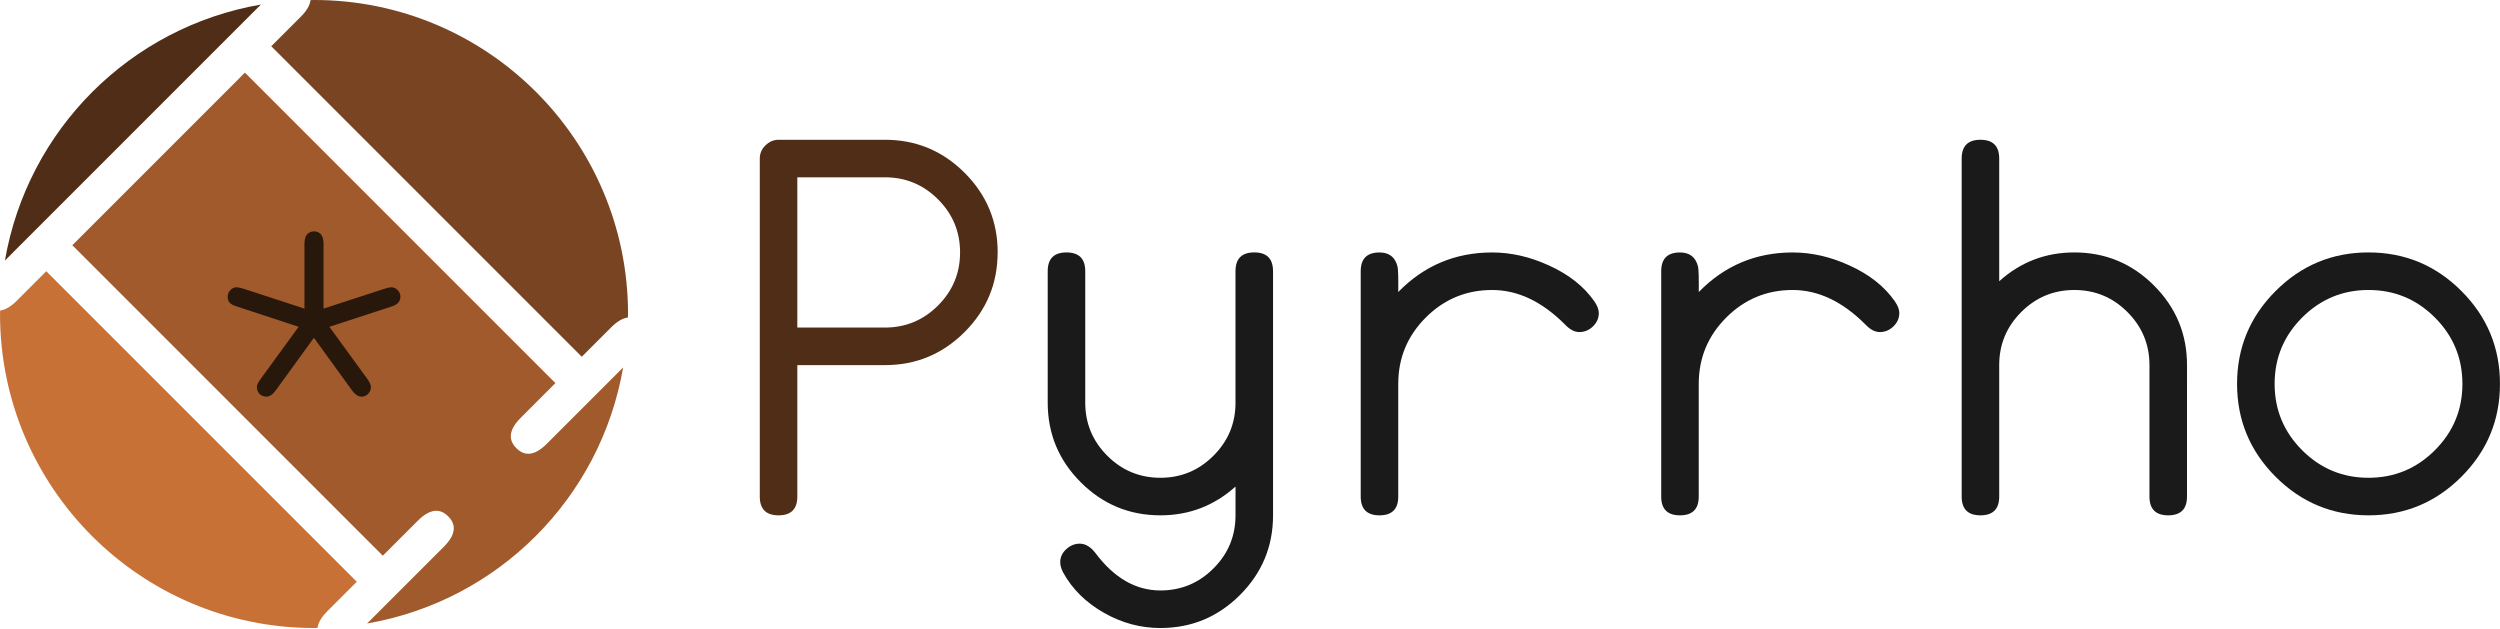
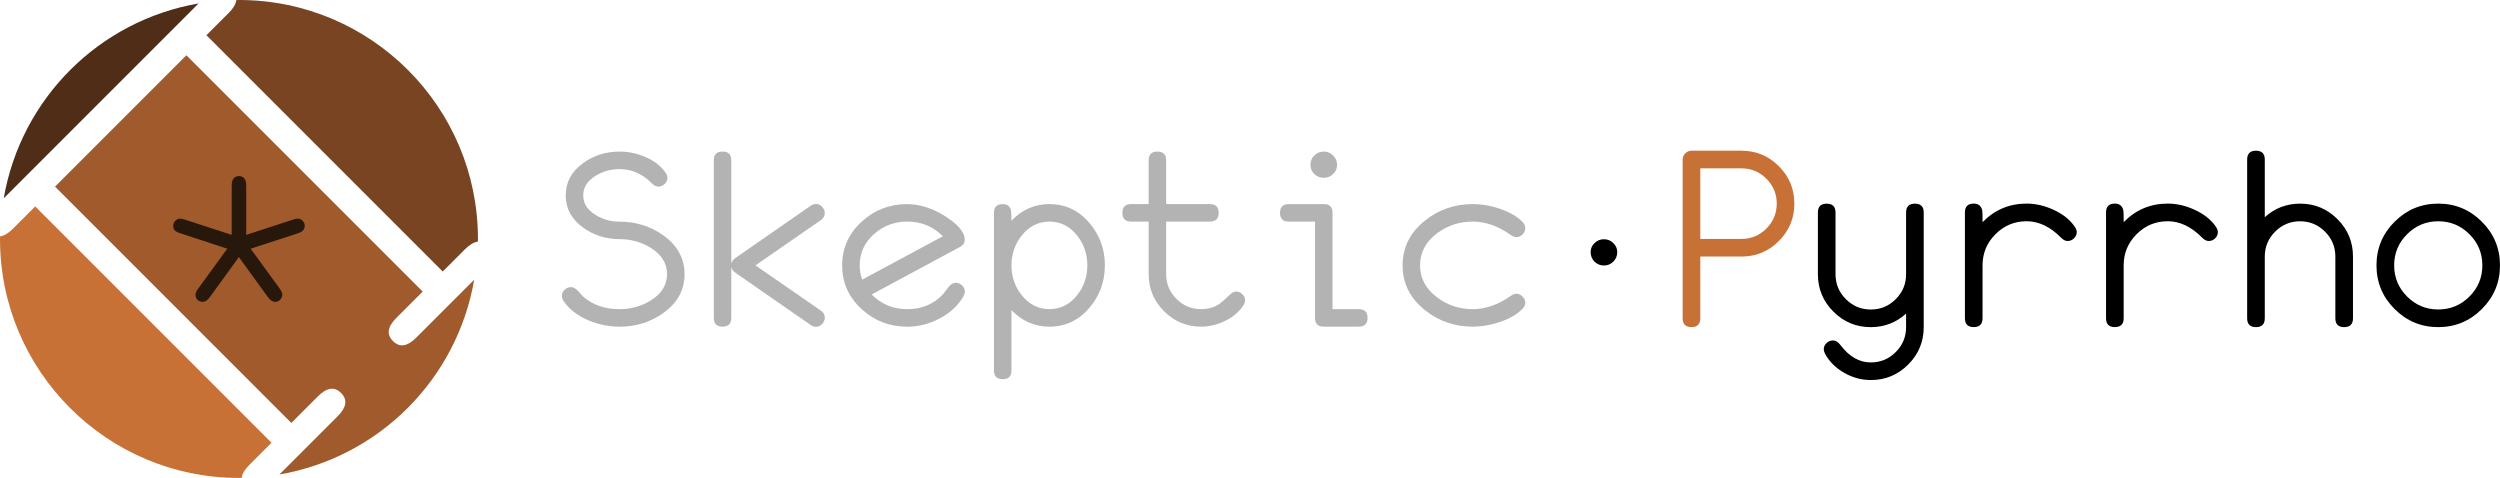
- <svg xmlns="http://www.w3.org/2000/svg" width="512" height="128.619" viewBox="0 0 135.467 34.031" version="1.1" id="svg4528">
-   <defs id="defs4522" />
-   <g id="layer1" transform="translate(-66.26711,-80.34963)">
-     <g id="g5248" transform="matrix(0.4330849,0,0,0.4330849,37.56782,64.84386)">
-       <g transform="translate(71.09369,19.51068)" id="g5206">
-         <path style="opacity:1;vector-effect:none;fill:#784421;fill-opacity:1;stroke:none;stroke-width:0.794;stroke-linecap:butt;stroke-linejoin:miter;stroke-miterlimit:4;stroke-dasharray:none;stroke-dashoffset:0;stroke-opacity:1" d="m 34.462,16.292 a 39.289,39.289 0 0 0 -0.441,0.015 c -0.074,0.649 -0.481,1.346 -1.226,2.091 l -3.683,3.683 38.85,38.85 3.683,-3.683 c 0.742,-0.742 1.437,-1.149 2.084,-1.225 A 39.289,39.289 0 0 0 73.751,55.581 39.289,39.289 0 0 0 34.462,16.292 Z" id="path5143" />
-         <path style="opacity:1;vector-effect:none;fill:#502d16;fill-opacity:1;stroke:none;stroke-width:0.794;stroke-linecap:butt;stroke-linejoin:miter;stroke-miterlimit:4;stroke-dasharray:none;stroke-dashoffset:0;stroke-opacity:1" d="M 27.819,16.86 A 39.289,39.289 0 0 0 -4.212,48.891 Z" id="path5141" />
-         <path style="opacity:1;vector-effect:none;fill:#a05a2c;fill-opacity:1;stroke:none;stroke-width:0.794;stroke-linecap:butt;stroke-linejoin:miter;stroke-miterlimit:4;stroke-dasharray:none;stroke-dashoffset:0;stroke-opacity:1" d="M 25.816,25.378 4.22,46.974 43.069,85.824 47.451,81.442 c 1.448,-1.448 2.714,-1.628 3.799,-0.543 1.086,1.086 0.905,2.352 -0.543,3.8 l -9.603,9.603 A 39.289,39.289 0 0 0 73.136,62.27 l -9.557,9.556 c -1.448,1.447 -2.714,1.628 -3.799,0.543 -1.086,-1.086 -0.905,-2.352 0.543,-3.799 l 4.342,-4.342 z" id="path5139" />
-         <path style="opacity:1;vector-effect:none;fill:#c87137;fill-opacity:1;stroke:none;stroke-width:0.794;stroke-linecap:butt;stroke-linejoin:miter;stroke-miterlimit:4;stroke-dasharray:none;stroke-dashoffset:0;stroke-opacity:1" d="m 0.963,50.23 -3.683,3.683 c -0.742,0.742 -1.437,1.149 -2.084,1.225 a 39.289,39.289 0 0 0 -0.022,0.442 39.289,39.289 0 0 0 39.289,39.289 39.289,39.289 0 0 0 0.441,-0.016 c 0.074,-0.649 0.481,-1.345 1.226,-2.09 l 3.683,-3.683 z" id="path5131" />
-         <g aria-label="*" style="font-style:normal;font-variant:normal;font-weight:normal;font-stretch:normal;font-size:10.583px;line-height:1.25;font-family:'Courier New';-inkscape-font-specification:'Courier New';letter-spacing:0px;word-spacing:0px;fill:#28170b;fill-opacity:1;stroke:none;stroke-width:0.265" id="text5184" transform="matrix(5.438889,0,0,5.438889,-152.9728,-246.7177)">
-           <path d="m 34.242,55.457 v -1.483 q 0,-0.16 0.062,-0.227 0.062,-0.067 0.16,-0.067 0.093,0 0.155,0.067 0.062,0.067 0.062,0.227 v 1.483 l 1.411,-0.46 q 0.098,-0.031 0.15,-0.031 0.083,0 0.145,0.067 0.062,0.062 0.062,0.15 0,0.078 -0.047,0.134 -0.041,0.057 -0.176,0.098 l -1.411,0.46 0.873,1.199 q 0.083,0.119 0.083,0.186 0,0.093 -0.067,0.16 -0.062,0.062 -0.15,0.062 -0.114,0 -0.222,-0.15 l -0.873,-1.204 -0.873,1.204 q -0.109,0.15 -0.217,0.15 -0.093,0 -0.16,-0.062 -0.062,-0.067 -0.062,-0.16 0,-0.067 0.088,-0.186 l 0.873,-1.199 -1.416,-0.465 q -0.129,-0.041 -0.176,-0.093 -0.041,-0.057 -0.041,-0.134 0,-0.088 0.062,-0.15 0.062,-0.067 0.14,-0.067 0.057,0 0.155,0.031 z" style="fill:#28170b;stroke-width:0.265" id="path5186" />
-         </g>
+ <svg xmlns="http://www.w3.org/2000/svg" width="178.006mm" height="34.031mm" viewBox="0 0 178.006 34.031" version="1.1" id="svg8">
+   <defs id="defs2" />
+   <g id="layer1" transform="translate(-109.9911,-63.7755)">
+     <g id="g5206" transform="matrix(0.4330905,0,0,0.4330905,112.0815,56.71942)">
+       <path id="path5143" d="m 34.462,16.292 a 39.289,39.289 0 0 0 -0.441,0.015 c -0.074,0.649 -0.481,1.346 -1.226,2.091 l -3.683,3.683 38.85,38.85 3.683,-3.683 c 0.742,-0.742 1.437,-1.149 2.084,-1.225 A 39.289,39.289 0 0 0 73.751,55.581 39.289,39.289 0 0 0 34.462,16.292 Z" style="opacity:1;vector-effect:none;fill:#784421;fill-opacity:1;stroke:none;stroke-width:0.794;stroke-linecap:butt;stroke-linejoin:miter;stroke-miterlimit:4;stroke-dasharray:none;stroke-dashoffset:0;stroke-opacity:1" />
+       <path id="path5141" d="M 27.819,16.86 A 39.289,39.289 0 0 0 -4.212,48.891 Z" style="opacity:1;vector-effect:none;fill:#502d16;fill-opacity:1;stroke:none;stroke-width:0.794;stroke-linecap:butt;stroke-linejoin:miter;stroke-miterlimit:4;stroke-dasharray:none;stroke-dashoffset:0;stroke-opacity:1" />
+       <path id="path5139" d="M 25.816,25.378 4.22,46.974 43.069,85.824 47.451,81.442 c 1.448,-1.448 2.714,-1.628 3.799,-0.543 1.086,1.086 0.905,2.352 -0.543,3.8 l -9.603,9.603 A 39.289,39.289 0 0 0 73.136,62.27 l -9.557,9.556 c -1.448,1.447 -2.714,1.628 -3.799,0.543 -1.086,-1.086 -0.905,-2.352 0.543,-3.799 l 4.342,-4.342 z" style="opacity:1;vector-effect:none;fill:#a05a2c;fill-opacity:1;stroke:none;stroke-width:0.794;stroke-linecap:butt;stroke-linejoin:miter;stroke-miterlimit:4;stroke-dasharray:none;stroke-dashoffset:0;stroke-opacity:1" />
+       <path id="path5131" d="m 0.963,50.23 -3.683,3.683 c -0.742,0.742 -1.437,1.149 -2.084,1.225 a 39.289,39.289 0 0 0 -0.022,0.442 39.289,39.289 0 0 0 39.289,39.289 39.289,39.289 0 0 0 0.441,-0.016 c 0.074,-0.649 0.481,-1.345 1.226,-2.09 l 3.683,-3.683 z" style="opacity:1;vector-effect:none;fill:#c87137;fill-opacity:1;stroke:none;stroke-width:0.794;stroke-linecap:butt;stroke-linejoin:miter;stroke-miterlimit:4;stroke-dasharray:none;stroke-dashoffset:0;stroke-opacity:1" />
+       <g transform="matrix(5.438889,0,0,5.438889,-152.9728,-246.7177)" id="text5184" style="font-style:normal;font-variant:normal;font-weight:normal;font-stretch:normal;font-size:10.583px;line-height:1.25;font-family:'Courier New';-inkscape-font-specification:'Courier New';letter-spacing:0px;word-spacing:0px;fill:#28170b;fill-opacity:1;stroke:none;stroke-width:0.265" aria-label="*">
+         <path id="path5186" style="fill:#28170b;stroke-width:0.265" d="m 34.242,55.457 v -1.483 q 0,-0.16 0.062,-0.227 0.062,-0.067 0.16,-0.067 0.093,0 0.155,0.067 0.062,0.067 0.062,0.227 v 1.483 l 1.411,-0.46 q 0.098,-0.031 0.15,-0.031 0.083,0 0.145,0.067 0.062,0.062 0.062,0.15 0,0.078 -0.047,0.134 -0.041,0.057 -0.176,0.098 l -1.411,0.46 0.873,1.199 q 0.083,0.119 0.083,0.186 0,0.093 -0.067,0.16 -0.062,0.062 -0.15,0.062 -0.114,0 -0.222,-0.15 l -0.873,-1.204 -0.873,1.204 q -0.109,0.15 -0.217,0.15 -0.093,0 -0.16,-0.062 -0.062,-0.067 -0.062,-0.16 0,-0.067 0.088,-0.186 l 0.873,-1.199 -1.416,-0.465 q -0.129,-0.041 -0.176,-0.093 -0.041,-0.057 -0.041,-0.134 0,-0.088 0.062,-0.15 0.062,-0.067 0.14,-0.067 0.057,0 0.155,0.031 z" />
      </g>
-       <g id="text5210" style="font-style:normal;font-variant:normal;font-weight:normal;font-stretch:normal;font-size:22.766px;line-height:1.25;font-family:'Courier New';-inkscape-font-specification:'Courier New';letter-spacing:0px;word-spacing:0px;fill:#000000;fill-opacity:1;stroke:none;stroke-width:0.569" aria-label="Pyrrho">
-         <g transform="matrix(3.30268,0,0,3.30268,-78.42286,-351.6008)" id="g5231">
-           <path d="m 81.604,126.863 q 0,1.764 -1.252,3.017 -1.252,1.252 -3.017,1.252 h -3.32 v 4.98 q 0,0.711 -0.711,0.711 -0.711,0 -0.711,-0.711 v -12.806 q 0,-0.285 0.209,-0.493 0.218,-0.218 0.503,-0.218 h 4.032 q 1.764,0 3.017,1.252 1.252,1.252 1.252,3.017 z m -1.423,0 q 0,-1.176 -0.835,-2.011 -0.835,-0.835 -2.011,-0.835 h -3.32 v 5.692 h 3.32 q 1.176,0 2.011,-0.835 0.835,-0.835 0.835,-2.011 z" style="font-style:normal;font-variant:normal;font-weight:normal;font-stretch:normal;font-family:Monofur;-inkscape-font-specification:Monofur;fill:#502d16;fill-opacity:1;stroke-width:0.569" id="path5212" />
-           <path d="m 92.038,127.574 v 9.249 q 0,1.764 -1.252,3.017 -1.252,1.252 -3.017,1.252 -1.119,0 -2.125,-0.569 -1.043,-0.588 -1.565,-1.546 -0.104,-0.209 -0.104,-0.379 0,-0.285 0.228,-0.493 0.228,-0.209 0.512,-0.209 0.323,0 0.598,0.36 1.062,1.413 2.457,1.413 1.176,0 2.011,-0.835 0.835,-0.835 0.835,-2.011 v -1.091 q -1.214,1.091 -2.846,1.091 -1.764,0 -3.017,-1.252 -1.252,-1.252 -1.252,-3.017 v -4.98 q 0,-0.711 0.711,-0.711 0.711,0 0.711,0.711 v 4.98 q 0,1.176 0.835,2.011 0.835,0.835 2.011,0.835 1.176,0 2.011,-0.835 0.835,-0.835 0.835,-2.002 v -4.99 q 0,-0.711 0.711,-0.711 0.711,0 0.711,0.711 z" style="font-style:normal;font-variant:normal;font-weight:normal;font-stretch:normal;font-family:Monofur;-inkscape-font-specification:Monofur;fill:#1a1a1a;stroke-width:0.569" id="path5214" />
-           <path d="m 104.379,129.159 q 0,0.294 -0.228,0.512 -0.218,0.209 -0.512,0.209 -0.266,0 -0.531,-0.275 -1.309,-1.319 -2.77,-1.319 -1.47,0 -2.514,1.043 -1.043,1.043 -1.043,2.514 v 4.269 q 0,0.711 -0.711,0.711 -0.711,0 -0.711,-0.711 v -8.537 q 0,-0.711 0.711,-0.711 0.55,0 0.683,0.531 0.038,0.171 0.028,0.968 1.461,-1.499 3.557,-1.499 1.081,0 2.153,0.493 1.129,0.512 1.717,1.356 0.171,0.247 0.171,0.446 z" style="font-style:normal;font-variant:normal;font-weight:normal;font-stretch:normal;font-family:Monofur;-inkscape-font-specification:Monofur;fill:#1a1a1a;stroke-width:0.569" id="path5216" />
-           <path d="m 115.763,129.159 q 0,0.294 -0.228,0.512 -0.218,0.209 -0.512,0.209 -0.266,0 -0.531,-0.275 -1.309,-1.319 -2.77,-1.319 -1.47,0 -2.514,1.043 -1.043,1.043 -1.043,2.514 v 4.269 q 0,0.711 -0.711,0.711 -0.711,0 -0.711,-0.711 v -8.537 q 0,-0.711 0.711,-0.711 0.55,0 0.683,0.531 0.038,0.171 0.029,0.968 1.461,-1.499 3.557,-1.499 1.081,0 2.153,0.493 1.129,0.512 1.717,1.356 0.171,0.247 0.171,0.446 z" style="font-style:normal;font-variant:normal;font-weight:normal;font-stretch:normal;font-family:Monofur;-inkscape-font-specification:Monofur;fill:#1a1a1a;stroke-width:0.569" id="path5218" />
-           <path d="m 126.662,136.112 q 0,0.711 -0.711,0.711 -0.711,0 -0.711,-0.711 v -4.98 q 0,-1.176 -0.835,-2.011 -0.835,-0.835 -2.011,-0.835 -1.176,0 -2.011,0.835 -0.835,0.835 -0.835,2.011 v 4.98 q 0,0.711 -0.711,0.711 -0.711,0 -0.711,-0.711 v -12.806 q 0,-0.711 0.711,-0.711 0.711,0 0.711,0.711 v 4.648 q 1.214,-1.091 2.846,-1.091 1.764,0 3.017,1.252 1.252,1.252 1.252,3.017 z" style="font-style:normal;font-variant:normal;font-weight:normal;font-stretch:normal;font-family:Monofur;-inkscape-font-specification:Monofur;fill:#1a1a1a;stroke-width:0.569" id="path5220" />
-           <path d="m 138.519,131.843 q 0,2.058 -1.461,3.519 -1.461,1.461 -3.519,1.461 -2.058,0 -3.519,-1.461 -1.461,-1.461 -1.461,-3.519 0,-2.058 1.461,-3.519 1.461,-1.461 3.519,-1.461 2.058,0 3.519,1.461 1.461,1.461 1.461,3.519 z m -1.423,0 q 0,-1.47 -1.043,-2.514 -1.043,-1.043 -2.514,-1.043 -1.47,0 -2.514,1.043 -1.043,1.043 -1.043,2.514 0,1.47 1.043,2.514 1.043,1.043 2.514,1.043 1.47,0 2.514,-1.043 1.043,-1.043 1.043,-2.514 z" style="font-style:normal;font-variant:normal;font-weight:normal;font-stretch:normal;font-family:Monofur;-inkscape-font-specification:Monofur;fill:#1a1a1a;stroke-width:0.569" id="path5222" />
-         </g>
-       </g>
+     </g>
+     <g id="g1165" transform="matrix(1.569275,0,0,1.569275,44.91745,-105.8026)">
+       <path d="m 72.528,120.5 q 0,1.075 -0.964,1.764 -0.869,0.62 -1.986,0.62 -0.726,0 -1.409,-0.286 -0.747,-0.318 -1.123,-0.869 -0.085,-0.127 -0.085,-0.244 0,-0.159 0.122,-0.275 0.127,-0.122 0.291,-0.122 0.154,0 0.307,0.164 0.074,0.09 0.233,0.254 0.646,0.583 1.663,0.583 0.779,0 1.42,-0.397 0.736,-0.461 0.736,-1.192 0,-0.731 -0.736,-1.192 -0.641,-0.397 -1.42,-0.397 -0.927,0 -1.647,-0.519 -0.795,-0.572 -0.795,-1.467 0,-0.895 0.795,-1.467 0.72,-0.519 1.647,-0.519 0.599,0 1.155,0.238 0.614,0.26 0.927,0.71 0.09,0.122 0.09,0.244 0,0.159 -0.127,0.281 -0.127,0.117 -0.286,0.117 -0.148,0 -0.313,-0.164 -0.62,-0.63 -1.446,-0.63 -0.588,0 -1.075,0.297 -0.572,0.344 -0.572,0.895 0,0.551 0.572,0.895 0.487,0.297 1.075,0.297 1.118,0 1.986,0.62 0.964,0.689 0.964,1.764 z" style="font-style:normal;font-variant:normal;font-weight:normal;font-stretch:normal;font-size:19.889px;line-height:1.25;font-family:Monofur;-inkscape-font-specification:Monofur;letter-spacing:0px;word-spacing:0px;fill:#b3b3b3;fill-opacity:1;stroke:none;stroke-width:0.318" id="path25-3" />
+       <path d="m 78.89,122.475 q 0,0.159 -0.122,0.286 -0.117,0.127 -0.275,0.127 -0.122,0 -0.233,-0.074 l -3.39,-2.352 q -0.196,-0.132 -0.222,-0.286 v 2.31 q 0,0.397 -0.397,0.397 -0.397,0 -0.397,-0.397 v -7.151 q 0,-0.397 0.397,-0.397 0.397,0 0.397,0.397 v 4.693 q 0.026,-0.154 0.222,-0.286 l 3.39,-2.352 q 0.111,-0.074 0.233,-0.074 0.159,0 0.275,0.127 0.122,0.127 0.122,0.286 0,0.196 -0.175,0.318 l -2.972,2.055 2.972,2.055 q 0.175,0.122 0.175,0.318 z" style="font-style:normal;font-variant:normal;font-weight:normal;font-stretch:normal;font-size:19.889px;line-height:1.25;font-family:Monofur;-inkscape-font-specification:Monofur;letter-spacing:0px;word-spacing:0px;fill:#b3b3b3;fill-opacity:1;stroke:none;stroke-width:0.318" id="path27-6" />
+       <path d="m 85.246,121.289 q 0,0.101 -0.064,0.217 -0.366,0.636 -1.097,1.012 -0.694,0.366 -1.457,0.366 -1.192,0 -2.055,-0.789 -0.895,-0.81 -0.895,-1.992 0,-1.181 0.895,-1.992 0.863,-0.789 2.055,-0.789 0.434,0 0.906,0.154 0.53,0.175 1.054,0.556 0.652,0.477 0.652,0.906 0,0.212 -0.207,0.323 l -4.015,2.161 q 0.652,0.667 1.61,0.667 1.022,0 1.653,-0.71 0.074,-0.095 0.222,-0.291 0.154,-0.196 0.328,-0.196 0.159,0 0.286,0.117 0.127,0.117 0.127,0.281 z m -1.001,-2.506 q -0.646,-0.667 -1.616,-0.667 -0.858,0 -1.494,0.556 -0.662,0.583 -0.662,1.43 0,0.339 0.117,0.646 z" style="font-style:normal;font-variant:normal;font-weight:normal;font-stretch:normal;font-size:19.889px;line-height:1.25;font-family:Monofur;-inkscape-font-specification:Monofur;letter-spacing:0px;word-spacing:0px;fill:#b3b3b3;fill-opacity:1;stroke:none;stroke-width:0.318" id="path29-7" />
+       <path d="m 91.598,120.102 q 0,1.102 -0.699,1.923 -0.731,0.858 -1.817,0.858 -1.001,0 -1.722,-0.752 v 2.739 q 0,0.397 -0.397,0.397 -0.397,0 -0.397,-0.397 v -7.151 q 0,-0.397 0.397,-0.397 0.291,0 0.366,0.254 0.032,0.111 0.032,0.498 0.72,-0.752 1.722,-0.752 1.086,0 1.817,0.858 0.699,0.821 0.699,1.923 z m -0.795,0 q 0,-0.773 -0.466,-1.356 -0.503,-0.63 -1.255,-0.63 -0.752,0 -1.255,0.63 -0.466,0.583 -0.466,1.356 0,0.773 0.466,1.356 0.503,0.63 1.255,0.63 0.752,0 1.255,-0.63 0.466,-0.583 0.466,-1.356 z" style="font-style:normal;font-variant:normal;font-weight:normal;font-stretch:normal;font-size:19.889px;line-height:1.25;font-family:Monofur;-inkscape-font-specification:Monofur;letter-spacing:0px;word-spacing:0px;fill:#b3b3b3;fill-opacity:1;stroke:none;stroke-width:0.318" id="path31-5" />
+       <path d="m 97.96,121.686 q 0,0.111 -0.085,0.244 -0.281,0.429 -0.837,0.699 -0.53,0.254 -1.07,0.254 -0.985,0 -1.684,-0.699 -0.699,-0.699 -0.699,-1.685 v -2.384 h -0.795 q -0.397,0 -0.397,-0.397 0,-0.397 0.397,-0.397 h 0.795 v -1.986 q 0,-0.397 0.397,-0.397 0.397,0 0.397,0.397 v 1.986 h 1.986 q 0.397,0 0.397,0.397 0,0.397 -0.397,0.397 H 94.379 v 2.384 q 0,0.657 0.466,1.123 0.466,0.466 1.123,0.466 0.445,0 0.779,-0.207 0.159,-0.101 0.456,-0.387 0.212,-0.207 0.344,-0.207 0.164,0 0.286,0.122 0.127,0.117 0.127,0.275 z" style="font-style:normal;font-variant:normal;font-weight:normal;font-stretch:normal;font-size:19.889px;line-height:1.25;font-family:Monofur;-inkscape-font-specification:Monofur;letter-spacing:0px;word-spacing:0px;fill:#b3b3b3;fill-opacity:1;stroke:none;stroke-width:0.318" id="path33-3" />
+       <path d="m 102.134,115.541 q 0,0.249 -0.18,0.418 -0.175,0.17 -0.424,0.17 -0.249,0 -0.429,-0.17 -0.175,-0.17 -0.175,-0.418 0,-0.249 0.175,-0.424 0.18,-0.18 0.429,-0.18 0.249,0 0.424,0.18 0.18,0.175 0.18,0.424 z m 1.383,6.945 q 0,0.397 -0.397,0.397 h -1.589 q -0.397,0 -0.397,-0.397 v -4.37 h -1.192 q -0.397,0 -0.397,-0.397 0,-0.397 0.397,-0.397 h 1.594 q 0.392,0 0.392,0.397 v 4.37 h 1.192 q 0.397,0 0.397,0.397 z" style="font-style:normal;font-variant:normal;font-weight:normal;font-stretch:normal;font-size:19.889px;line-height:1.25;font-family:Monofur;-inkscape-font-specification:Monofur;letter-spacing:0px;word-spacing:0px;fill:#b3b3b3;fill-opacity:1;stroke:none;stroke-width:0.318" id="path35-5" />
+       <path d="m 110.673,118.407 q 0,0.164 -0.122,0.291 -0.122,0.122 -0.281,0.122 -0.111,0 -0.26,-0.101 -0.853,-0.604 -1.716,-0.604 -0.911,0 -1.621,0.53 -0.773,0.577 -0.773,1.457 0,0.879 0.779,1.457 0.705,0.53 1.616,0.53 0.858,0 1.716,-0.599 0.143,-0.101 0.254,-0.101 0.164,0 0.286,0.127 0.122,0.122 0.122,0.281 0,0.154 -0.148,0.297 -0.371,0.371 -1.038,0.588 -0.609,0.201 -1.192,0.201 -1.245,0 -2.182,-0.757 -1.006,-0.805 -1.006,-2.024 0,-1.218 1.006,-2.024 0.938,-0.757 2.182,-0.757 0.583,0 1.192,0.201 0.673,0.222 1.044,0.593 0.143,0.143 0.143,0.291 z" style="font-style:normal;font-variant:normal;font-weight:normal;font-stretch:normal;font-size:19.889px;line-height:1.25;font-family:Monofur;-inkscape-font-specification:Monofur;letter-spacing:0px;word-spacing:0px;fill:#b3b3b3;fill-opacity:1;stroke:none;stroke-width:0.318" id="path37-6" />
+       <path d="m 114.847,119.504 q 0,0.249 -0.18,0.429 -0.175,0.175 -0.424,0.175 -0.249,0 -0.429,-0.175 -0.175,-0.18 -0.175,-0.429 0,-0.244 0.175,-0.413 0.18,-0.175 0.429,-0.175 0.249,0 0.424,0.175 0.18,0.17 0.18,0.413 z" style="font-style:normal;font-variant:normal;font-weight:normal;font-stretch:normal;font-size:19.889px;line-height:1.25;font-family:Monofur;-inkscape-font-specification:Monofur;letter-spacing:0px;word-spacing:0px;fill:#000000;fill-opacity:1;stroke:none;stroke-width:0.318" id="path39-2" />
+       <path d="m 122.883,117.301 q 0,0.993 -0.704,1.697 -0.704,0.704 -1.697,0.704 h -1.868 v 2.801 q 0,0.4 -0.4,0.4 -0.4,0 -0.4,-0.4 v -7.204 q 0,-0.16 0.117,-0.277 0.123,-0.123 0.283,-0.123 h 2.268 q 0.993,0 1.697,0.704 0.704,0.704 0.704,1.697 z m -0.8,0 q 0,-0.662 -0.47,-1.131 -0.47,-0.47 -1.131,-0.47 h -1.868 v 3.202 h 1.868 q 0.662,0 1.131,-0.47 0.47,-0.47 0.47,-1.131 z" style="font-style:normal;font-variant:normal;font-weight:normal;font-stretch:normal;font-size:10.583px;line-height:1.25;font-family:Monofur;-inkscape-font-specification:Monofur;letter-spacing:0px;word-spacing:0px;fill:#c87137;fill-opacity:1;stroke:none;stroke-width:0.32" id="path1094" />
+       <path d="m 128.752,117.701 v 5.203 q 0,0.993 -0.704,1.697 -0.704,0.704 -1.697,0.704 -0.63,0 -1.195,-0.32 -0.587,-0.331 -0.88,-0.87 -0.059,-0.117 -0.059,-0.213 0,-0.16 0.128,-0.277 0.128,-0.117 0.288,-0.117 0.181,0 0.336,0.203 0.598,0.795 1.382,0.795 0.662,0 1.131,-0.47 0.47,-0.47 0.47,-1.131 v -0.614 q -0.683,0.614 -1.601,0.614 -0.993,0 -1.697,-0.704 -0.704,-0.704 -0.704,-1.697 v -2.801 q 0,-0.4 0.4,-0.4 0.4,0 0.4,0.4 v 2.801 q 0,0.662 0.47,1.131 0.47,0.47 1.131,0.47 0.662,0 1.131,-0.47 0.47,-0.47 0.47,-1.126 v -2.807 q 0,-0.4 0.4,-0.4 0.4,0 0.4,0.4 z" style="font-style:normal;font-variant:normal;font-weight:normal;font-stretch:normal;font-size:10.583px;line-height:1.25;font-family:Monofur;-inkscape-font-specification:Monofur;letter-spacing:0px;word-spacing:0px;fill:#000000;fill-opacity:1;stroke:none;stroke-width:0.32" id="path1096" />
+       <path d="m 135.695,118.592 q 0,0.165 -0.128,0.288 -0.123,0.117 -0.288,0.117 -0.149,0 -0.299,-0.155 -0.736,-0.742 -1.558,-0.742 -0.827,0 -1.414,0.587 -0.587,0.587 -0.587,1.414 v 2.401 q 0,0.4 -0.4,0.4 -0.4,0 -0.4,-0.4 v -4.803 q 0,-0.4 0.4,-0.4 0.309,0 0.384,0.299 0.021,0.096 0.016,0.544 0.822,-0.843 2.001,-0.843 0.608,0 1.211,0.277 0.635,0.288 0.966,0.763 0.096,0.139 0.096,0.251 z" style="font-style:normal;font-variant:normal;font-weight:normal;font-stretch:normal;font-size:10.583px;line-height:1.25;font-family:Monofur;-inkscape-font-specification:Monofur;letter-spacing:0px;word-spacing:0px;fill:#000000;fill-opacity:1;stroke:none;stroke-width:0.32" id="path1098" />
+       <path d="m 142.098,118.592 q 0,0.165 -0.128,0.288 -0.123,0.117 -0.288,0.117 -0.149,0 -0.299,-0.155 -0.736,-0.742 -1.558,-0.742 -0.827,0 -1.414,0.587 -0.587,0.587 -0.587,1.414 v 2.401 q 0,0.4 -0.4,0.4 -0.4,0 -0.4,-0.4 v -4.803 q 0,-0.4 0.4,-0.4 0.309,0 0.384,0.299 0.021,0.096 0.016,0.544 0.822,-0.843 2.001,-0.843 0.608,0 1.211,0.277 0.635,0.288 0.966,0.763 0.096,0.139 0.096,0.251 z" style="font-style:normal;font-variant:normal;font-weight:normal;font-stretch:normal;font-size:10.583px;line-height:1.25;font-family:Monofur;-inkscape-font-specification:Monofur;letter-spacing:0px;word-spacing:0px;fill:#000000;fill-opacity:1;stroke:none;stroke-width:0.32" id="path1100" />
+       <path d="m 148.229,122.504 q 0,0.4 -0.4,0.4 -0.4,0 -0.4,-0.4 v -2.801 q 0,-0.662 -0.47,-1.131 -0.47,-0.47 -1.131,-0.47 -0.662,0 -1.131,0.47 -0.47,0.47 -0.47,1.131 v 2.801 q 0,0.4 -0.4,0.4 -0.4,0 -0.4,-0.4 v -7.204 q 0,-0.4 0.4,-0.4 0.4,0 0.4,0.4 v 2.615 q 0.683,-0.614 1.601,-0.614 0.993,0 1.697,0.704 0.704,0.704 0.704,1.697 z" style="font-style:normal;font-variant:normal;font-weight:normal;font-stretch:normal;font-size:10.583px;line-height:1.25;font-family:Monofur;-inkscape-font-specification:Monofur;letter-spacing:0px;word-spacing:0px;fill:#000000;fill-opacity:1;stroke:none;stroke-width:0.32" id="path1102" />
+       <path d="m 154.899,120.102 q 0,1.158 -0.822,1.98 -0.822,0.822 -1.98,0.822 -1.158,0 -1.98,-0.822 -0.822,-0.822 -0.822,-1.98 0,-1.158 0.822,-1.98 0.822,-0.822 1.98,-0.822 1.158,0 1.98,0.822 0.822,0.822 0.822,1.98 z m -0.8,0 q 0,-0.827 -0.587,-1.414 -0.587,-0.587 -1.414,-0.587 -0.827,0 -1.414,0.587 -0.587,0.587 -0.587,1.414 0,0.827 0.587,1.414 0.587,0.587 1.414,0.587 0.827,0 1.414,-0.587 0.587,-0.587 0.587,-1.414 z" style="font-style:normal;font-variant:normal;font-weight:normal;font-stretch:normal;font-size:10.583px;line-height:1.25;font-family:Monofur;-inkscape-font-specification:Monofur;letter-spacing:0px;word-spacing:0px;fill:#000000;fill-opacity:1;stroke:none;stroke-width:0.32" id="path1104" />
    </g>
  </g>
</svg>
